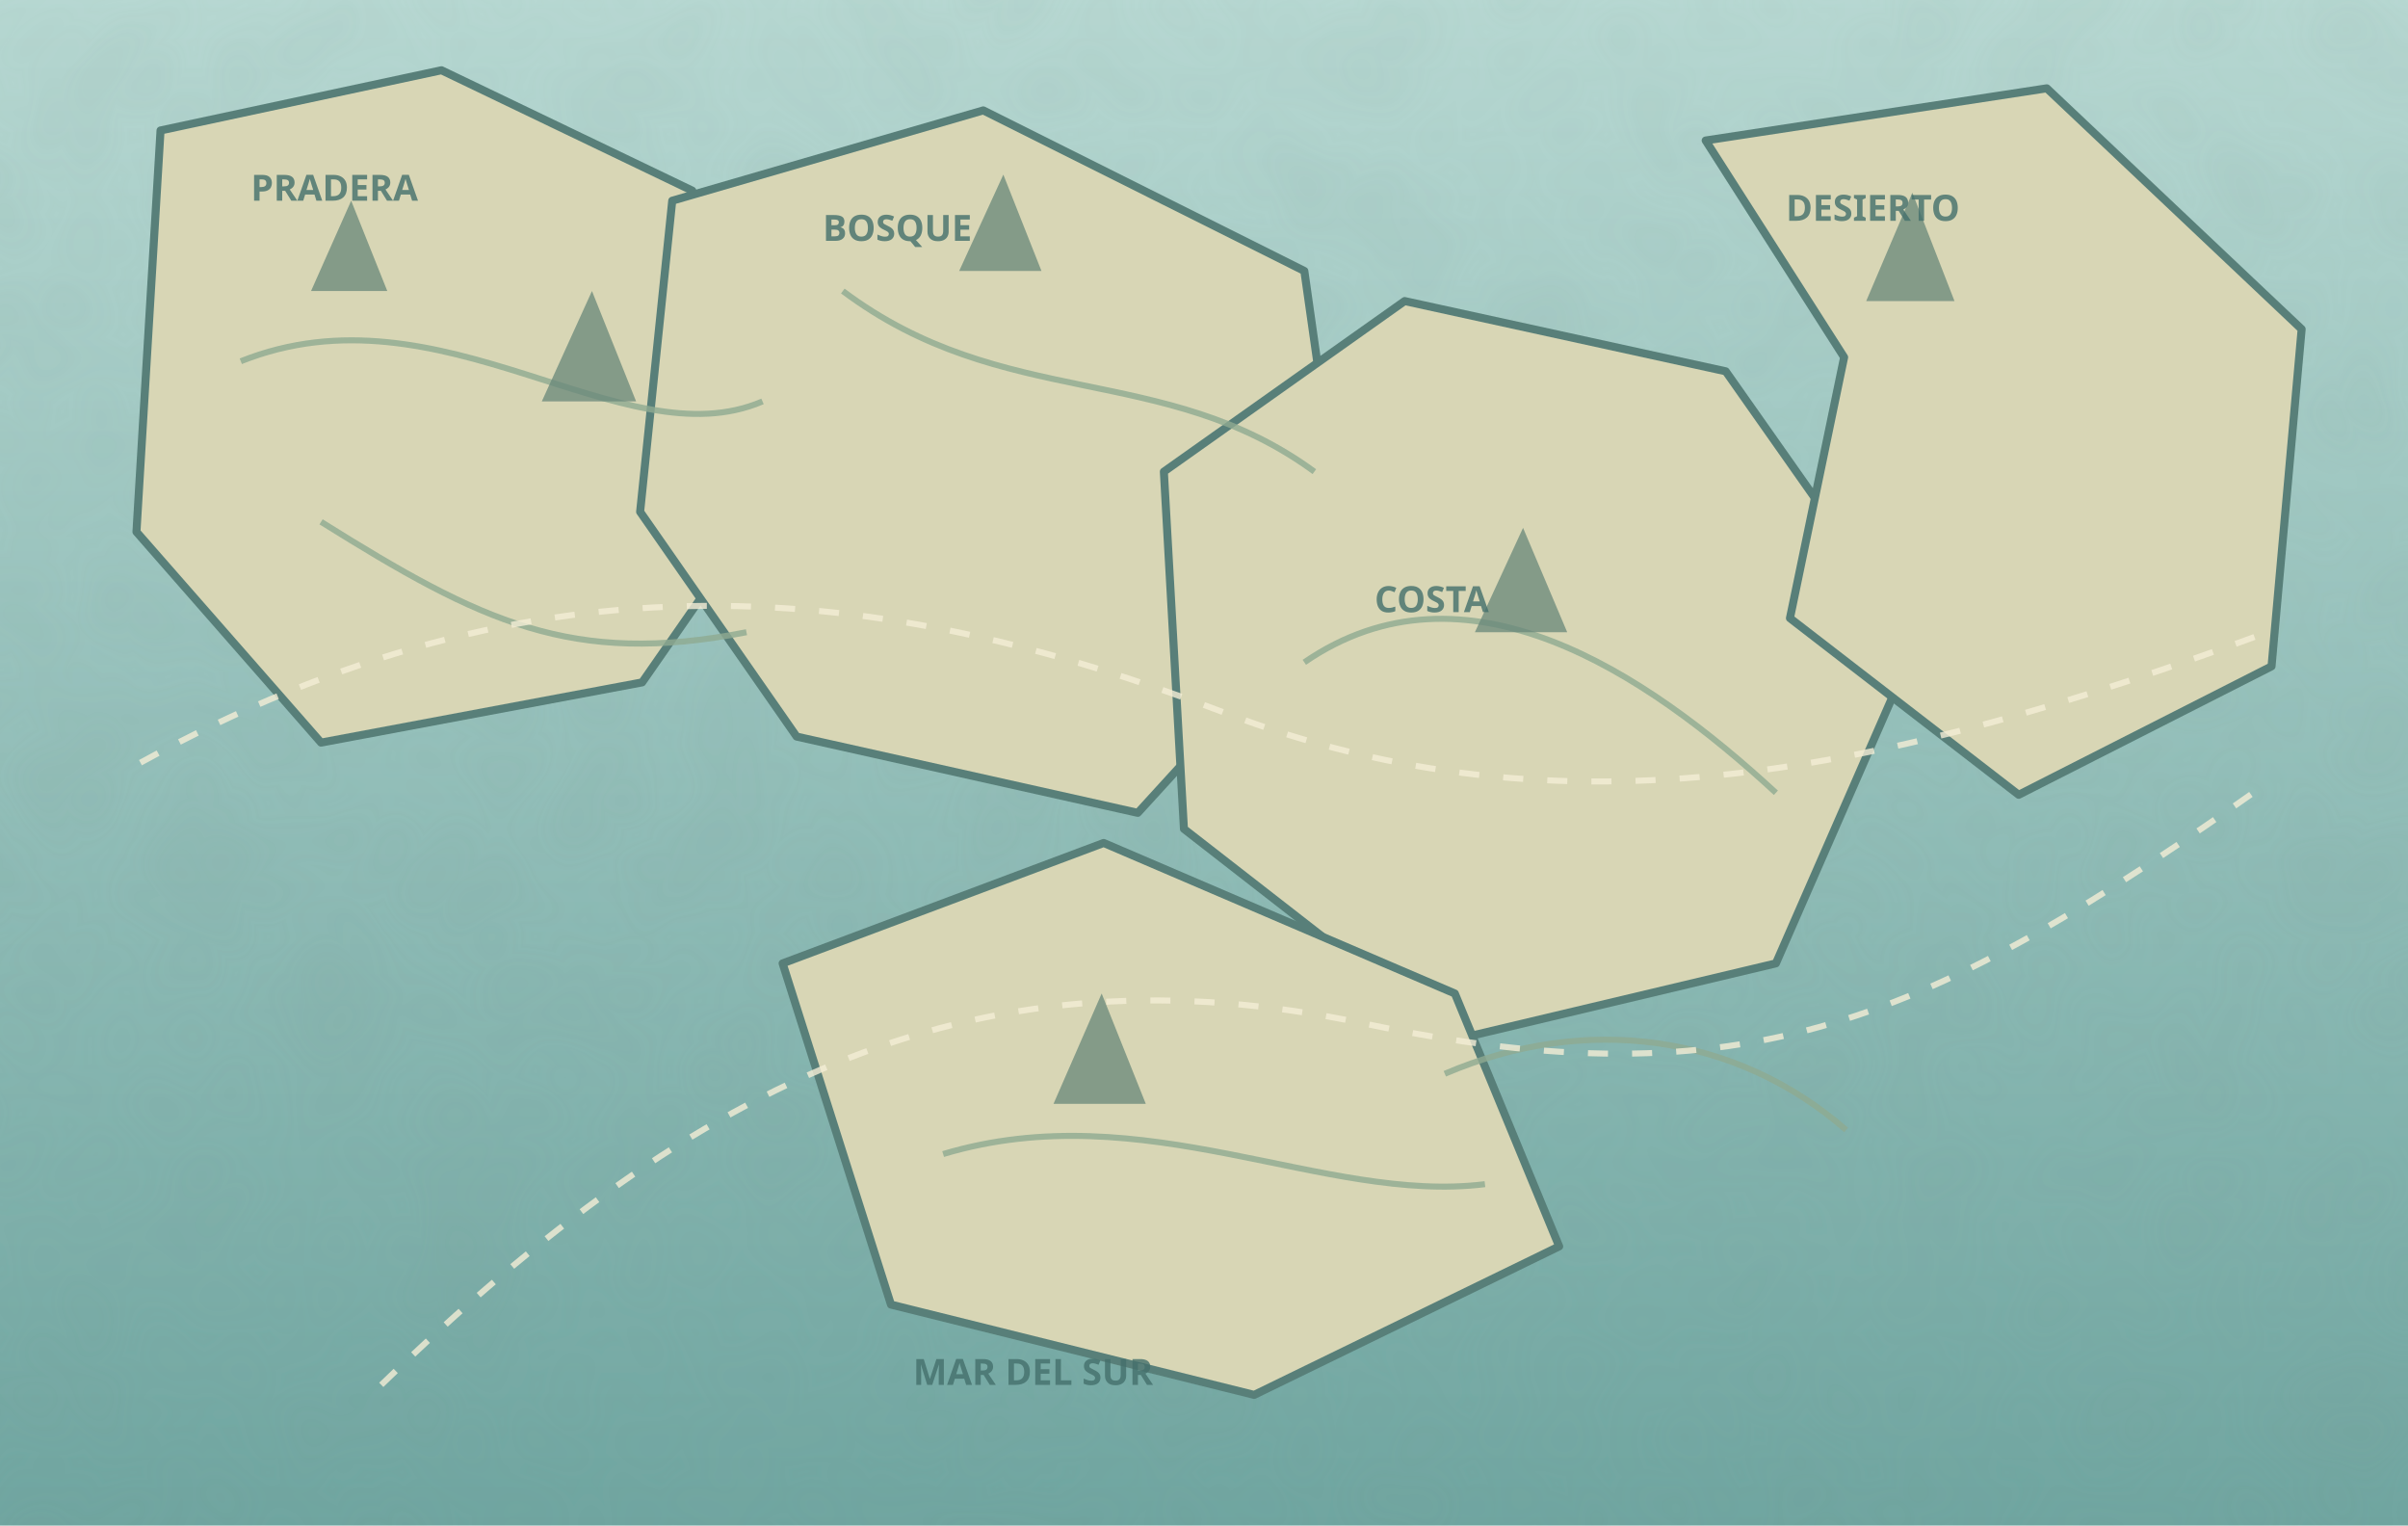
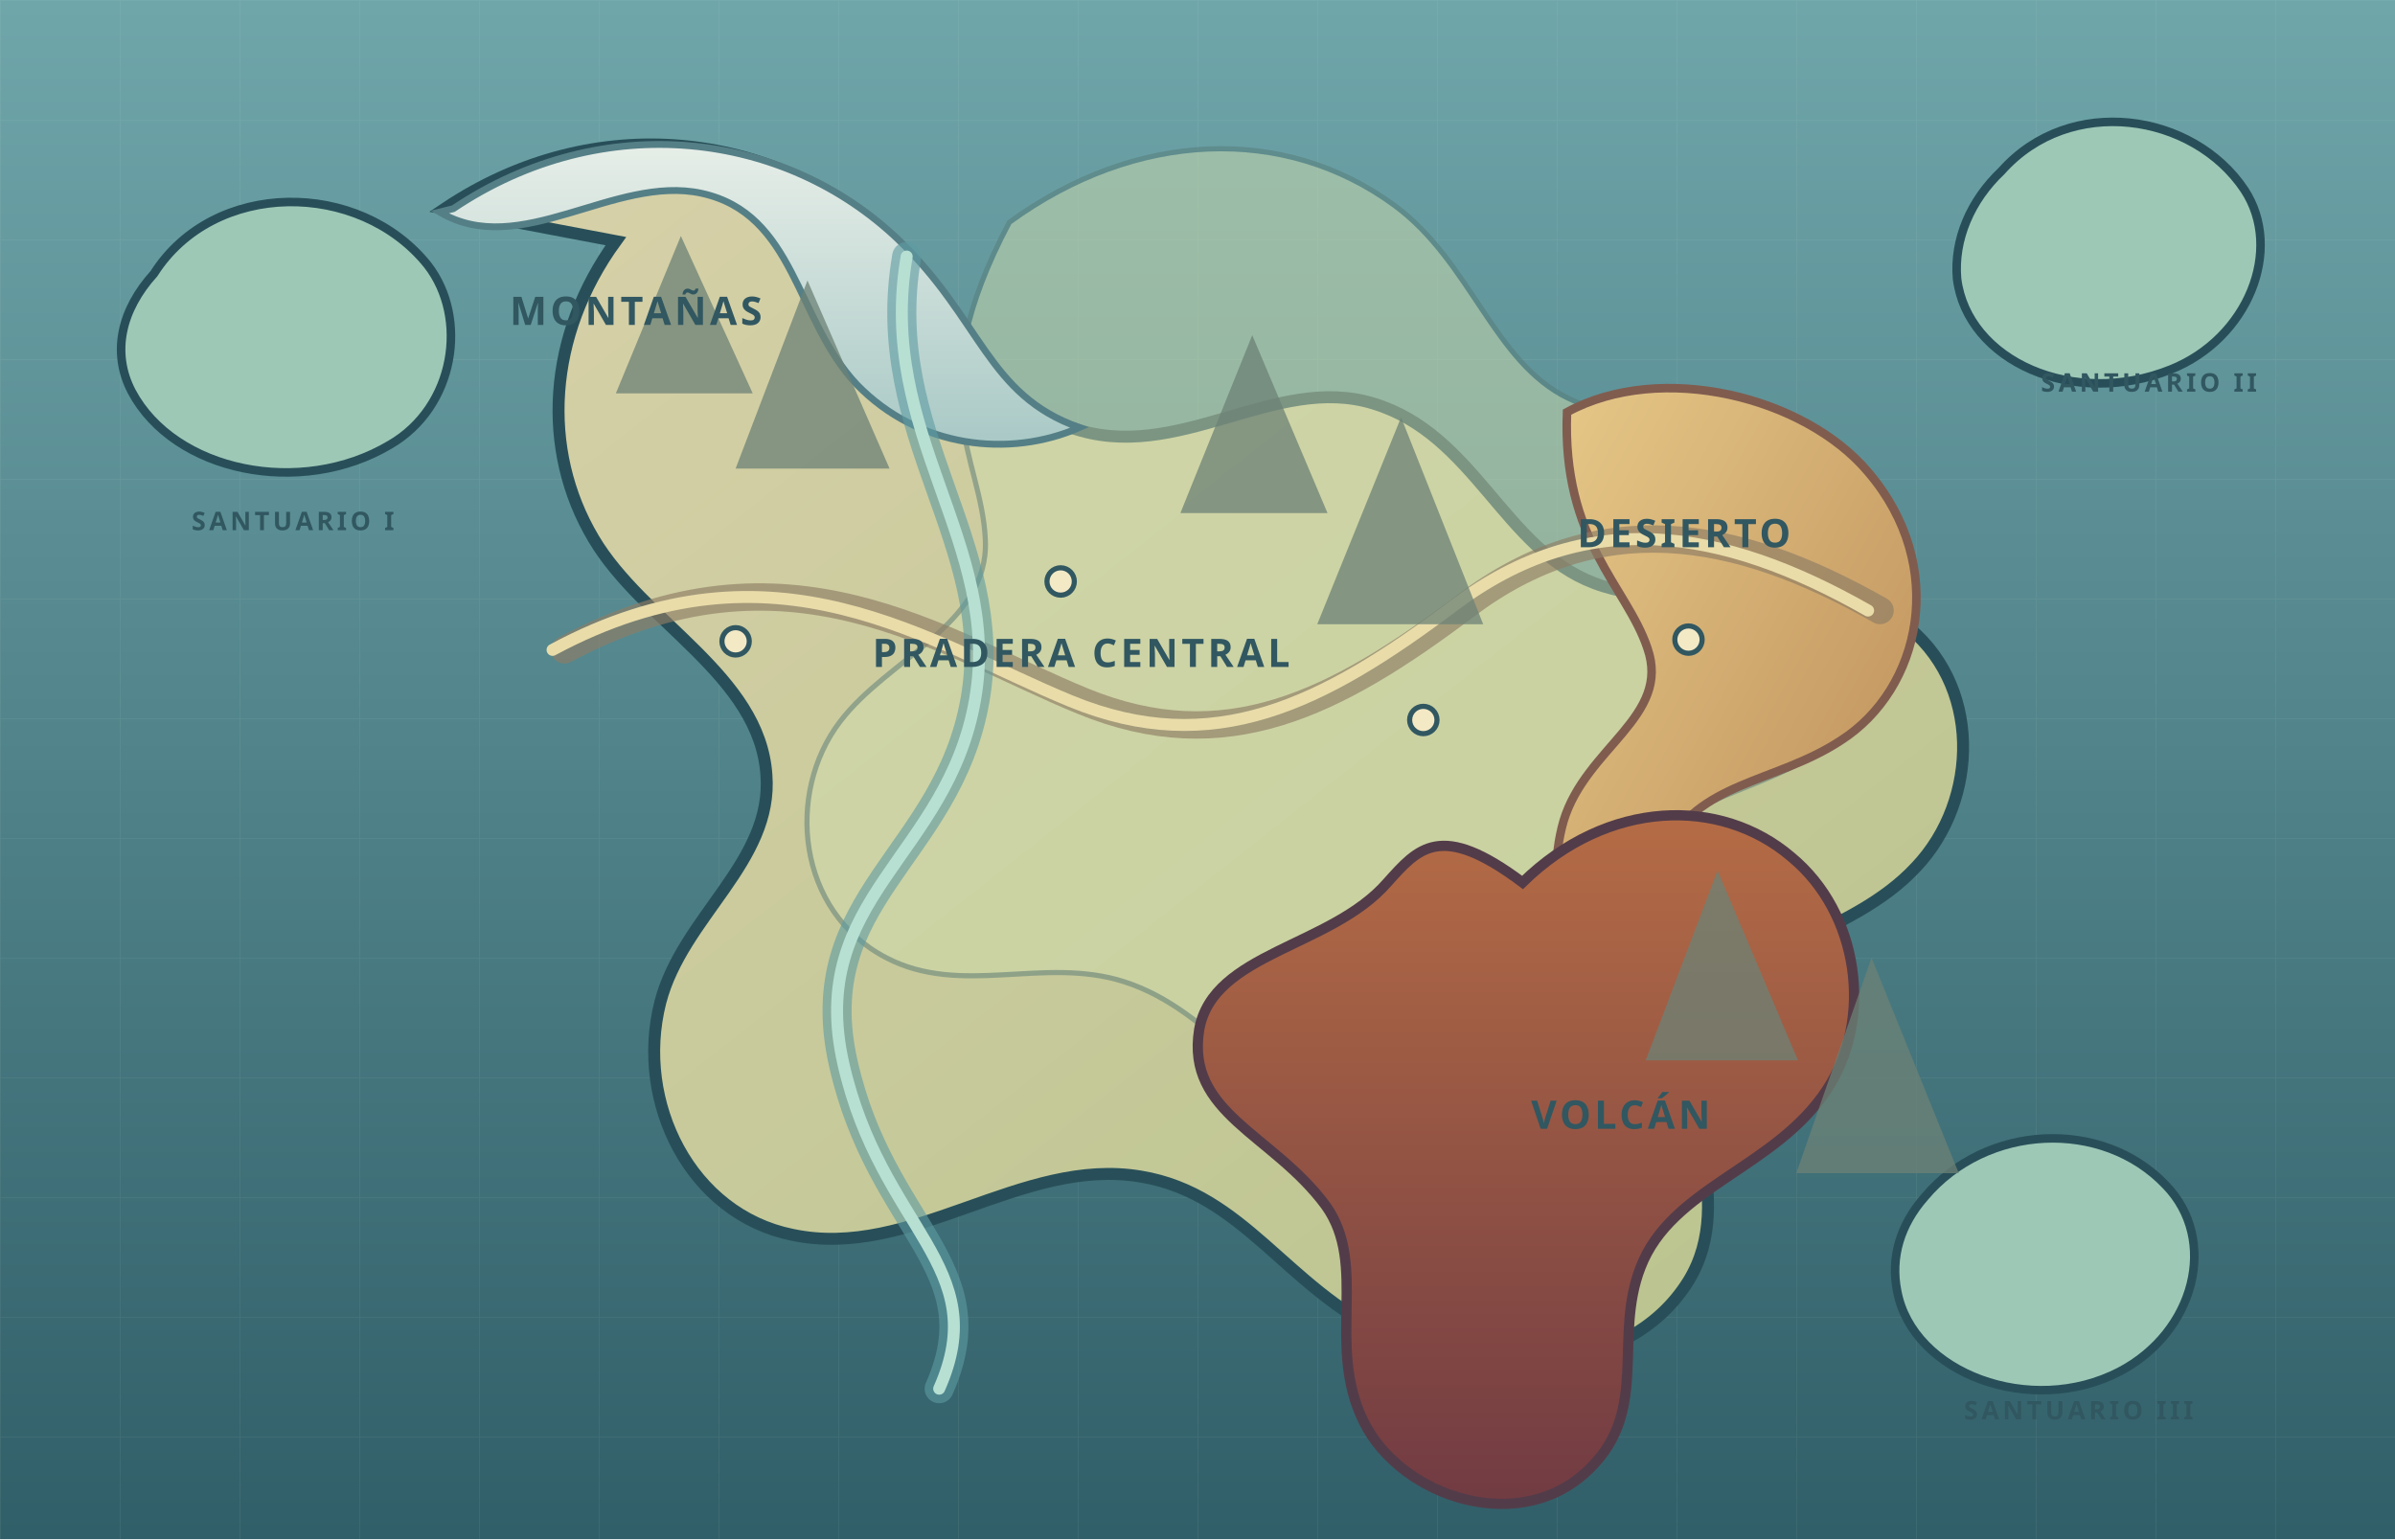
- <svg xmlns="http://www.w3.org/2000/svg" viewBox="0 0 1200 760" role="img" aria-label="Mapa ilustrado del archipiélago de Palpagos">
+ <svg xmlns="http://www.w3.org/2000/svg" viewBox="0 0 1400 900" role="img" aria-label="Mapa local ilustrado de Palpagos">
  <defs>
-     <linearGradient id="sea" x2="0" y2="1">
-       <stop stop-color="#b7d8d2" />
-       <stop offset="1" stop-color="#6fa5a0" />
+     <linearGradient id="water" x2="0" y2="1">
+       <stop stop-color="#6fa6aa" />
+       <stop offset="1" stop-color="#315f69" />
    </linearGradient>
-     <filter id="paper">
-       <feTurbulence baseFrequency=".015" numOctaves="2" result="n" />
-       <feColorMatrix in="n" values="0 0 0 0 .2 0 0 0 0 .3 0 0 0 0 .27 0 0 0 .12 0" />
-       <feBlend in="SourceGraphic" />
+     <linearGradient id="land" x2="1" y2="1">
+       <stop stop-color="#d8d1a9" />
+       <stop offset="1" stop-color="#b8c38d" />
+     </linearGradient>
+     <linearGradient id="snow" x2="0" y2="1">
+       <stop stop-color="#e7eee8" />
+       <stop offset="1" stop-color="#a9c9c6" />
+     </linearGradient>
+     <linearGradient id="desert" x2="1" y2="1">
+       <stop stop-color="#e6c888" />
+       <stop offset="1" stop-color="#b98955" />
+     </linearGradient>
+     <linearGradient id="volcano" x2="0" y2="1">
+       <stop stop-color="#b56c45" />
+       <stop offset="1" stop-color="#713b43" />
+     </linearGradient>
+     <pattern id="grid" width="70" height="70" patternUnits="userSpaceOnUse">
+       <path d="M70 0H0V70" fill="none" stroke="#e3f0e833" stroke-width="1" />
+     </pattern>
+     <filter id="soft">
+       <feGaussianBlur stdDeviation="7" />
    </filter>
  </defs>
-   <rect width="1200" height="760" fill="url(#sea)" />
-   <path d="M0 0h1200v760H0z" fill="url(#sea)" />
-   <g fill="#d8d6b5" stroke="#587f79" stroke-width="4" stroke-linejoin="round" filter="url(#paper)">
-     <path d="M80 65 220 35l125 60 55 130-80 115-160 30-92-105z" />
-     <path d="m335 100 155-45 160 80 22 155-105 115-170-38-78-112z" />
-     <path d="m580 235 120-85 160 35 95 135-70 160-160 38-135-105z" />
-     <path d="m850 70 170-26 127 120-15 168-126 64-114-88 27-130z" />
-     <path d="m390 480 160-60 175 75 52 126-152 74-181-45z" />
+   <rect width="1400" height="900" fill="url(#water)" />
+   <rect width="1400" height="900" fill="url(#grid)" opacity=".35" />
+   <g fill="#9ec8b6" stroke="#284f59" stroke-width="5">
+     <path d="M90 160c35-55 120-55 160-5 24 31 16 83-22 105-52 31-126 16-151-31-12-23-6-48 13-69z" />
+     <path d="M1170 100c40-45 112-34 142 11 23 35 2 87-43 105-57 23-119-5-125-53-2-23 8-46 26-63z" />
+     <path d="M1125 700c36-43 104-46 141-7 31 32 17 86-27 109-52 27-121 1-130-47-4-20 2-39 16-55z" />
  </g>
-   <g fill="none" stroke="#8eaa91" stroke-width="3" opacity=".8">
-     <path d="M120 180c100-40 190 50 260 20M420 145c80 60 160 35 235 90M650 330c80-55 170 5 235 65M470 575c100-30 190 25 270 15" />
-     <path d="M160 260c80 50 125 72 212 55M720 535c70-30 145-20 200 28" />
+   <path d="M260 122c88-59 194-45 260 18 49 47 52 91 106 110 62 22 119-32 177-14 59 18 76 85 129 105 55 21 130-14 180 23 47 35 45 104 8 143-38 41-103 46-123 89-21 47 20 104-10 153-36 58-122 57-177 31-58-27-83-82-143-92-70-12-134 49-204 34-59-12-92-77-77-136 13-50 66-82 62-133-4-58-72-89-101-138-31-52-27-119 13-174z" fill="url(#land)" stroke="#284f59" stroke-width="7" />
+   <path d="M590 130c74-54 161-57 225-10 45 33 58 92 102 113 45 22 118 1 163 45 45 45 33 122-11 157-38 30-91 29-109 70-22 50 29 112-6 157-34 43-103 35-155 11-60-28-89-82-142-99-47-15-95 9-139-14-52-27-59-96-27-138 28-37 87-57 85-106-2-50-40-84 14-186z" fill="#cfdbac" opacity=".5" stroke="#567976" stroke-width="3" />
+   <path d="M265 122c88-59 194-45 260 18 49 47 52 91 106 110-41 18-94 12-130-25-36-38-36-100-91-112-51-11-106 39-153 11z" fill="url(#snow)" stroke="#557f86" stroke-width="4" />
+   <path d="M916 241c55-30 139-9 176 35 47 55 31 127-16 157-38 25-84 24-103 65-18 38 1 76-19 106-38-36-52-82-40-124 13-43 63-61 49-101-12-36-50-63-47-138z" fill="url(#desert)" stroke="#805c4f" stroke-width="5" />
+   <path d="M890 516c50-49 116-50 157-15 40 33 48 95 21 136-30 46-91 57-109 104-16 41 5 83-29 117-40 41-111 18-133-27-22-45 3-91-22-126-31-42-82-54-74-103 8-45 77-48 110-86 18-20 31-36 79 0z" fill="url(#volcano)" stroke="#533c49" stroke-width="6" />
+   <g fill="none" stroke-linecap="round">
+     <path d="M330 380c130-70 220-4 303 30s147 2 224-56 156-46 242 3" stroke="#8e7d64" stroke-width="16" opacity=".65" />
+     <path d="M323 380c130-70 220-4 303 30s147 2 224-56 156-46 242 3" stroke="#e9dca9" stroke-width="7" />
+     <path d="M530 150c-18 104 56 167 40 259s-99 116-77 213 88 118 56 190" stroke="#5d9ba1" stroke-width="17" opacity=".6" />
+     <path d="M530 150c-18 104 56 167 40 259s-99 116-77 213 88 118 56 190" stroke="#b7e0d3" stroke-width="7" />
  </g>
-   <g fill="#688779" opacity=".75">
-     <path d="m155 145 20-45 18 45zM270 200l25-55 22 55zM478 135l22-48 19 48zM735 315l24-52 22 52zM930 150l23-54 21 54zM525 550l24-55 22 55z" />
+   <g fill="#6c8175" opacity=".75">
+     <path d="m360 230 38-92 42 92zM430 274l42-110 48 110zM690 300l42-104 44 104zM770 365l49-121 48 121zM962 620l42-111 47 111zM1050 686l44-126 51 126z" />
  </g>
-   <g fill="#436f6b" font-family="sans-serif" font-size="18" font-weight="700" opacity=".8">
-     <text x="125" y="100">PRADERA</text>
-     <text x="410" y="120">BOSQUE</text>
-     <text x="685" y="305">COSTA</text>
-     <text x="890" y="110">DESIERTO</text>
-     <text x="455" y="690">MAR DEL SUR</text>
+   <g fill="#315761" font-family="sans-serif" font-size="23" font-weight="800" letter-spacing="2">
+     <text x="298" y="190">MONTAÑAS</text>
+     <text x="510" y="390">PRADERA CENTRAL</text>
+     <text x="922" y="320">DESIERTO</text>
+     <text x="895" y="660">VOLCÁN</text>
+     <text x="112" y="310" font-size="15">SANTUARIO I</text>
+     <text x="1193" y="229" font-size="15">SANTUARIO II</text>
+     <text x="1148" y="830" font-size="15">SANTUARIO III</text>
  </g>
-   <g fill="none" stroke="#f4edd6" stroke-width="3" stroke-dasharray="10 12" opacity=".8">
-     <path d="M70 380c200-110 370-90 540-25s330 30 520-40" />
-     <path d="M190 690c160-155 300-220 490-180s280 0 450-120" />
+   <g fill="#f4e9c5" stroke="#315761" stroke-width="3">
+     <circle cx="430" cy="375" r="8" />
+     <circle cx="620" cy="340" r="8" />
+     <circle cx="832" cy="421" r="8" />
+     <circle cx="987" cy="374" r="8" />
  </g>
</svg>
